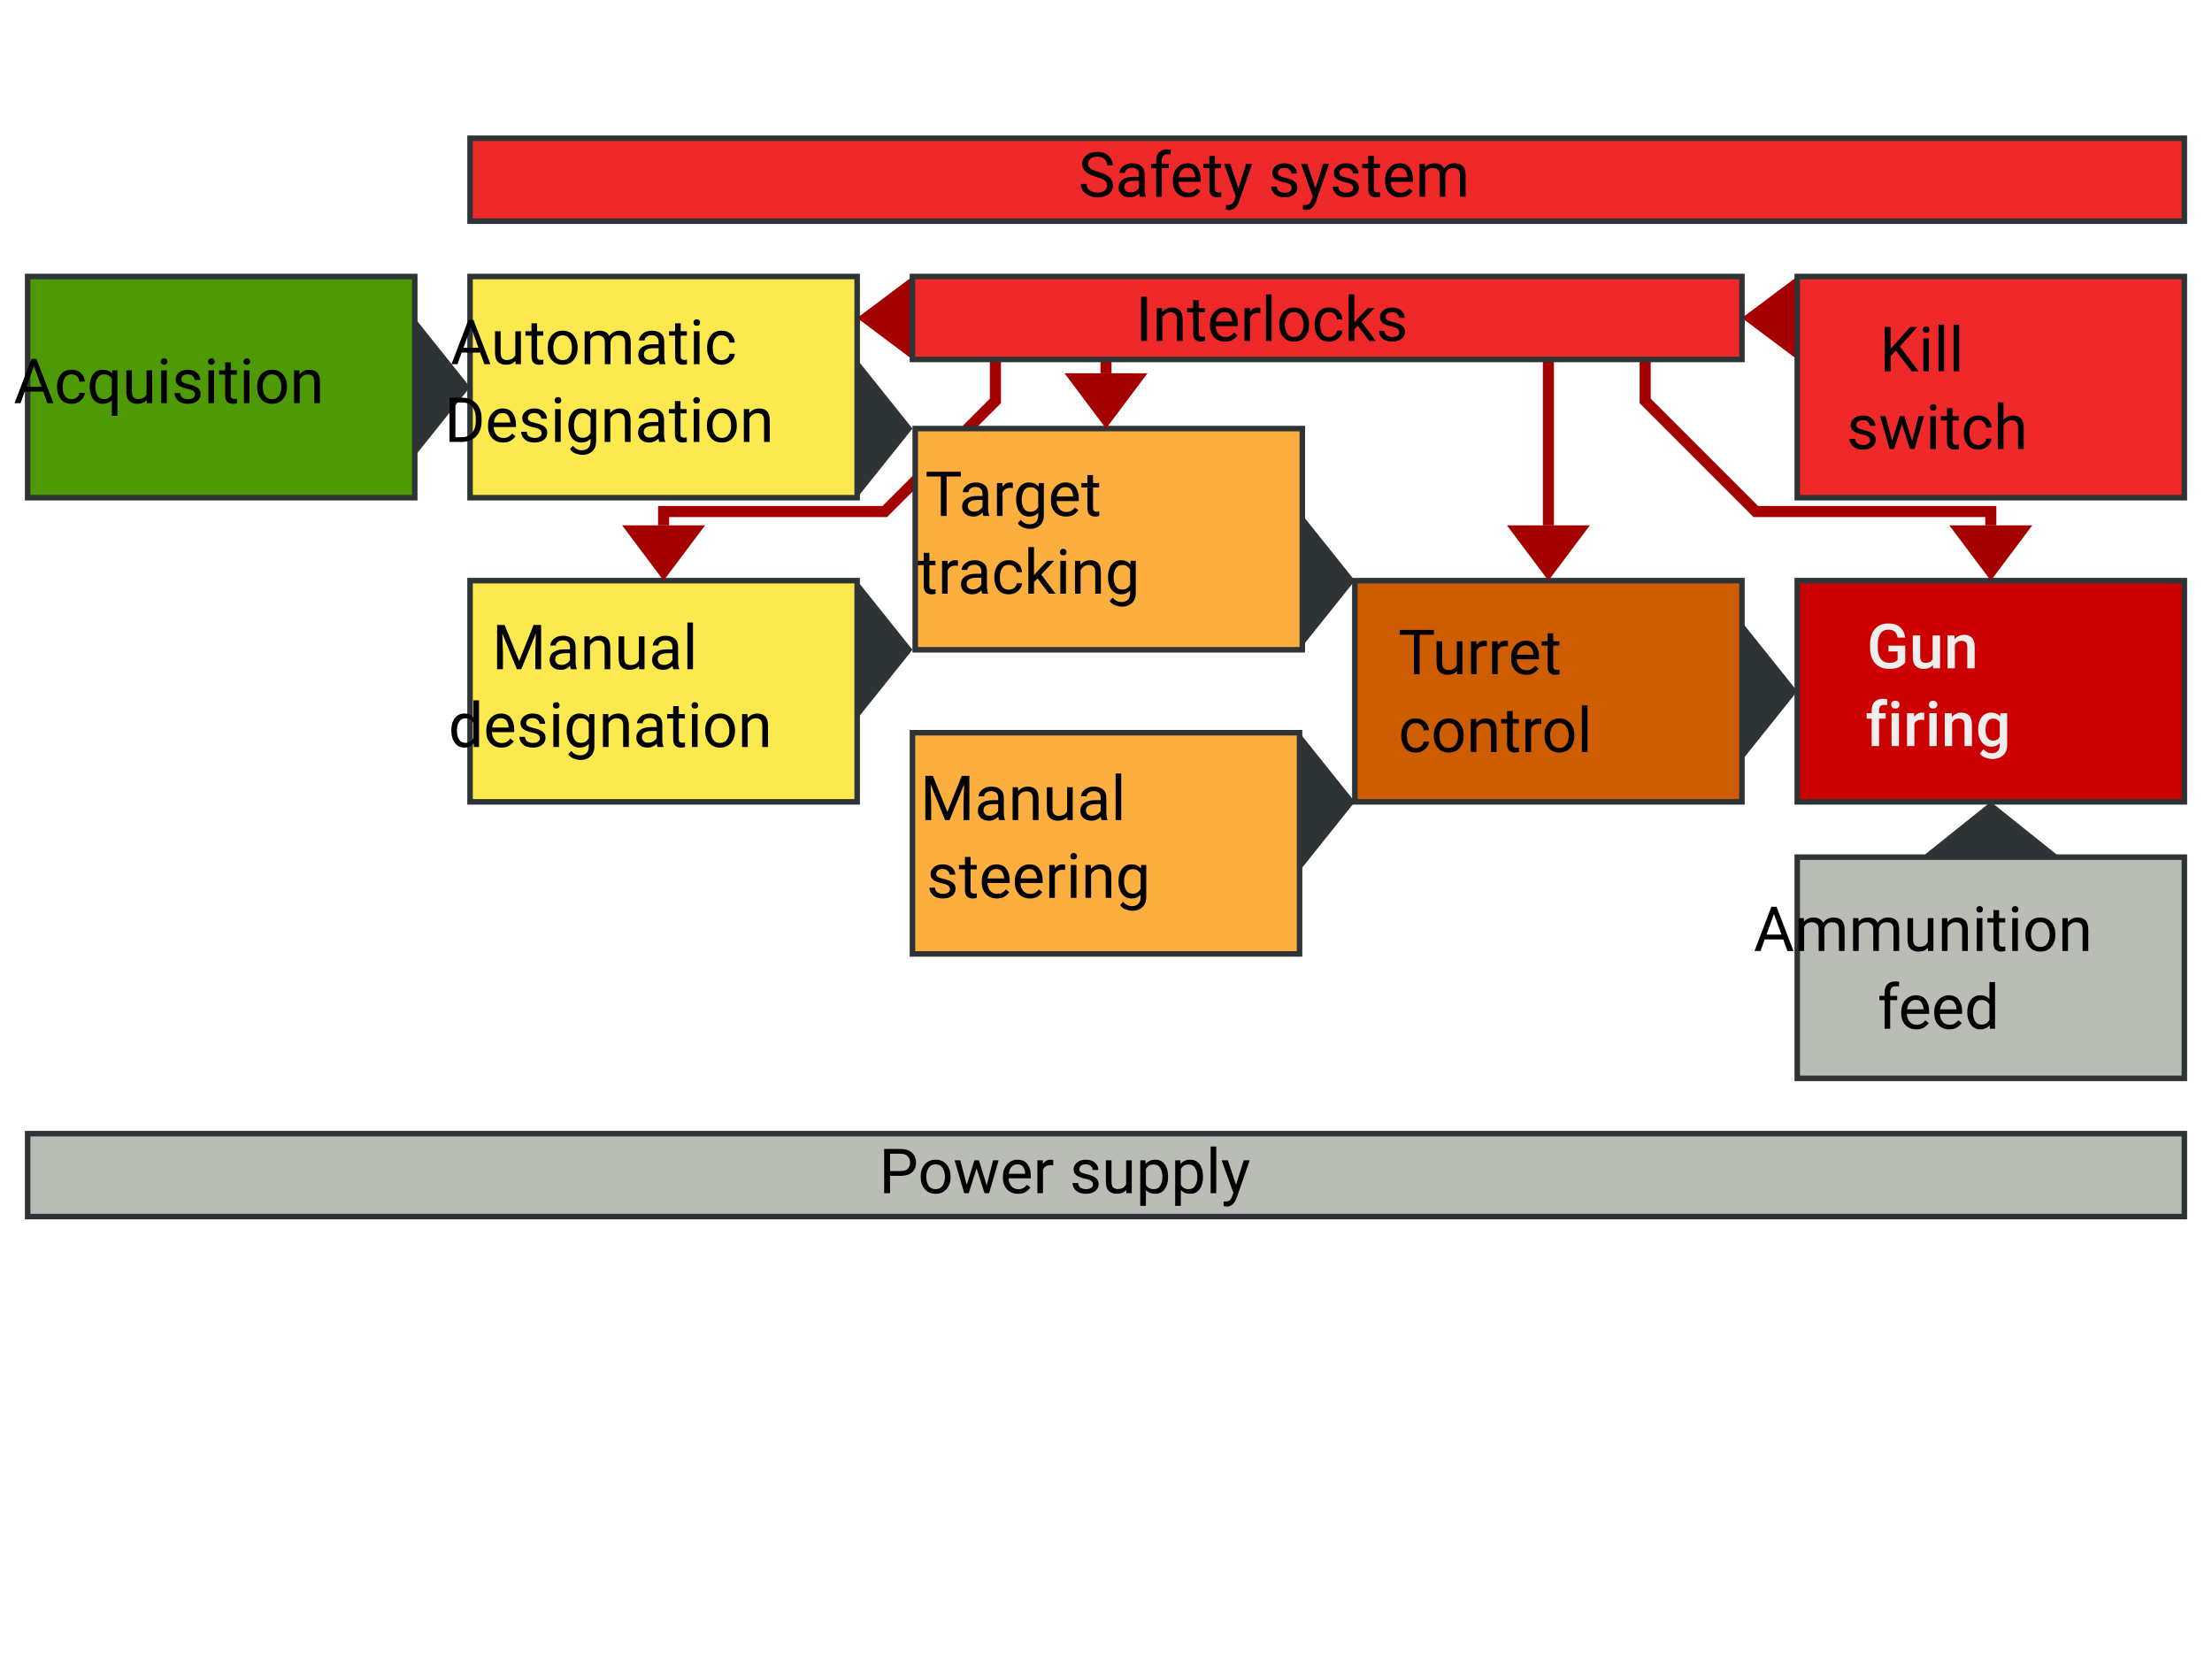
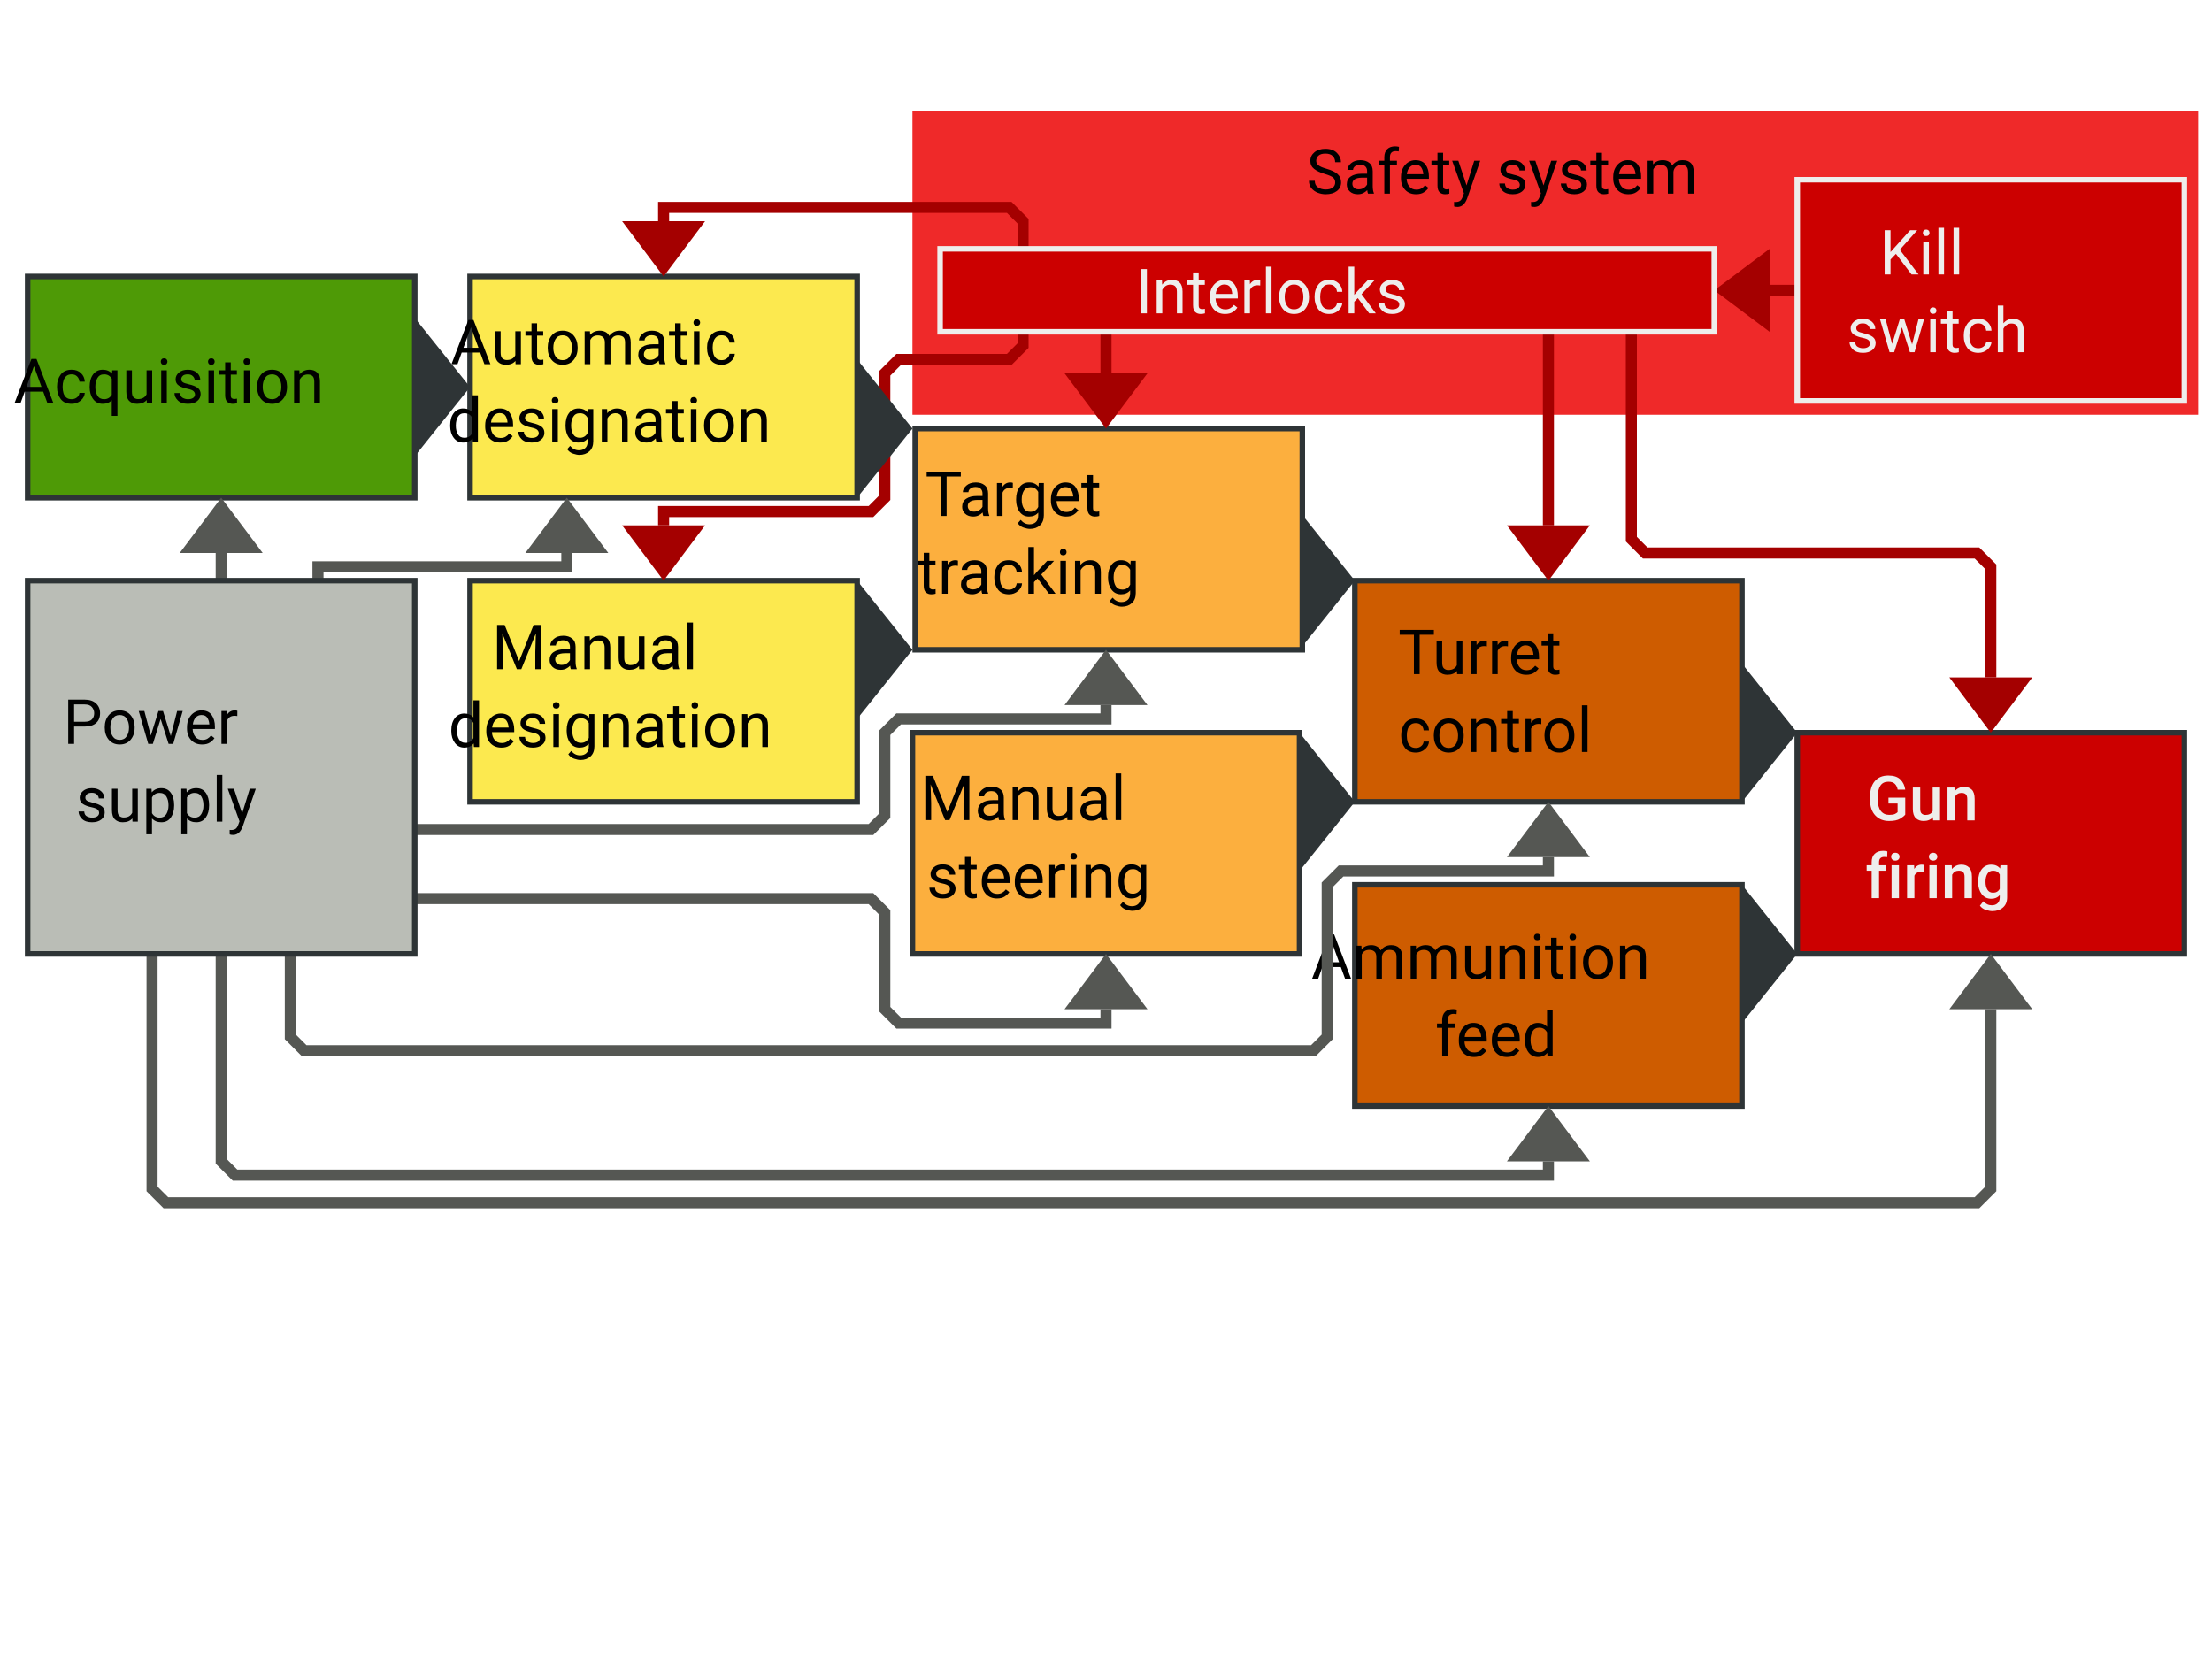
<svg xmlns="http://www.w3.org/2000/svg" xmlns:xlink="http://www.w3.org/1999/xlink" width="800" height="600" viewBox="0 0 800 600" id="svg2" version="1.1">
  <defs id="defs4" />
  <g id="layer1" transform="translate(0,-452.3622)">
-     <use x="0" y="0" xlink:href="#path4209" id="use4227" transform="translate(320,0)" width="100%" height="100%" />
-     <path style="fill:none;stroke:#a40000;stroke-width:4;stroke-linejoin:miter;stroke-miterlimit:4;stroke-dasharray:none" d="m 240,642.362 0,-5 80,0 5,-5 35,-35 0,-15" id="path4225" />
-     <path style="fill:none;stroke:#a40000;stroke-width:4;stroke-linejoin:miter;stroke-miterlimit:4;stroke-dasharray:none" d="m 720,642.362 0,-5 -85,0 -40,-40 0,-15" id="path4223" />
-     <path style="fill:#a40000;stroke:#a40000;stroke-width:4;stroke-linejoin:miter;stroke-miterlimit:4;stroke-dasharray:none" d="m 400,582.362 0,5" id="path4219" />
-     <path style="fill:#a40000;stroke:#a40000;stroke-width:4;stroke-linejoin:miter;stroke-miterlimit:4;stroke-dasharray:none" d="m 560,582.362 0,60" id="path4221" />
-     <path id="path4209" d="m 330,582.362 -20,-15 20,-15 z" style="fill:#a40000;stroke:none;stroke-width:2;stroke-linejoin:miter;stroke-miterlimit:4;stroke-dasharray:none" />
+     <g id="g4200" transform="translate(-112.3,-305.7205)" style="stroke:none">
+       <rect style="fill:#ef2929;stroke:none;stroke-width:2;stroke-linejoin:miter;stroke-miterlimit:4;stroke-dasharray:none" id="rect4202" width="465" height="110" x="442.3" y="798.083" />
+       <text xml:space="preserve" style="color:#000000;font-style:normal;font-variant:normal;font-weight:normal;font-stretch:normal;font-size:22.5px;line-height:125%;font-family:Roboto;-inkscape-font-specification:Roboto;text-indent:0;text-align:start;text-decoration:none;text-decoration-line:none;text-decoration-style:solid;text-decoration-color:#000000;letter-spacing:0px;word-spacing:0px;text-transform:none;direction:ltr;block-progression:tb;writing-mode:lr-tb;baseline-shift:baseline;text-anchor:middle;white-space:normal;clip-rule:nonzero;display:inline;overflow:visible;visibility:visible;opacity:1;isolation:auto;mix-blend-mode:normal;color-interpolation:sRGB;color-interpolation-filters:linearRGB;solid-color:#000000;solid-opacity:1;fill:#000000;fill-opacity:1;fill-rule:nonzero;stroke:none;stroke-width:1;stroke-linecap:butt;stroke-linejoin:miter;stroke-miterlimit:4;stroke-dasharray:none;stroke-dashoffset:0;stroke-opacity:1;color-rendering:auto;image-rendering:auto;shape-rendering:auto;text-rendering:auto;enable-background:accumulate" x="675.13" y="828.117" id="text4204">
+         <tspan x="675.13" y="828.117" id="tspan4232">Safety system</tspan>
+       </text>
+     </g>
+     <path style="fill:none;fill-opacity:1;stroke:#555753;stroke-width:4;stroke-linejoin:miter;stroke-miterlimit:4;stroke-dasharray:none" d="m 150,752.362 165,0 5,-5 0,-30 5,-5 75,0 0,-5" id="path4263" />
+     <g id="g4199" transform="translate(-84.28599,7.1428)">
+       <rect style="fill:#fce94f;stroke:#2e3436;stroke-width:2;stroke-linejoin:miter;stroke-miterlimit:4;stroke-dasharray:none" id="rect4142" width="140" height="80" x="254.286" y="545.219" />
+       <text xml:space="preserve" style="color:#000000;font-style:normal;font-variant:normal;font-weight:normal;font-stretch:normal;font-size:22.5px;line-height:125%;font-family:Roboto;-inkscape-font-specification:Roboto;text-indent:0;text-align:start;text-decoration:none;text-decoration-line:none;text-decoration-style:solid;text-decoration-color:#000000;letter-spacing:0px;word-spacing:0px;text-transform:none;direction:ltr;block-progression:tb;writing-mode:lr-tb;baseline-shift:baseline;text-anchor:middle;white-space:normal;clip-rule:nonzero;display:inline;overflow:visible;visibility:visible;opacity:1;isolation:auto;mix-blend-mode:normal;color-interpolation:sRGB;color-interpolation-filters:linearRGB;solid-color:#000000;solid-opacity:1;fill:#000000;fill-opacity:1;fill-rule:nonzero;stroke:none;stroke-width:1;stroke-linecap:butt;stroke-linejoin:miter;stroke-miterlimit:4;stroke-dasharray:none;stroke-dashoffset:0;stroke-opacity:1;color-rendering:auto;image-rendering:auto;shape-rendering:auto;text-rendering:auto;enable-background:accumulate" x="324.132" y="576.925" id="text4144">
+         <tspan id="tspan4146" x="324.132" y="576.925">Automatic</tspan>
+         <tspan id="tspan4180" x="324.132" y="605.05">designation</tspan>
+       </text>
+     </g>
+     <path style="fill:none;stroke:#a40000;stroke-width:4;stroke-linejoin:miter;stroke-miterlimit:4;stroke-dasharray:none" d="m 240,642.362 0,-5 75,0 5,-5 0,-45 5,-5 40,0 5,-5 0,-5" id="path4225" />
+     <path style="fill:none;stroke:#a40000;stroke-width:4;stroke-linejoin:miter;stroke-miterlimit:4;stroke-dasharray:none" d="m 590,572.362 0,75 5,5 120,0 5,5 0,40" id="path4223" />
+     <path style="fill:#a40000;stroke:#a40000;stroke-width:4;stroke-linejoin:miter;stroke-miterlimit:4;stroke-dasharray:none" d="m 400,572.362 0,15" id="path4219" />
+     <path style="fill:#a40000;stroke:#a40000;stroke-width:4;stroke-linejoin:miter;stroke-miterlimit:4;stroke-dasharray:none" d="m 560,572.362 0,70" id="path4221" />
+     <path id="path4209" d="m 255,532.362 -15,20 -15,-20 z" style="fill:#a40000;stroke:none;stroke-width:2;stroke-linejoin:miter;stroke-miterlimit:4;stroke-dasharray:none" />
    <use x="0" y="0" xlink:href="#path4246" id="use4250" transform="translate(160,15)" width="100%" height="100%" />
    <path style="fill:#2e3436;stroke:none;stroke-width:2;stroke-linejoin:miter;stroke-miterlimit:4;stroke-dasharray:none" d="m 150,567.362 20,25 -20,25 z" id="path4246" />
    <g id="g4194" transform="translate(-26.42858,7.1428)">
      <rect y="545.219" x="36.429" height="80" width="140" id="rect4136" style="fill:#4e9a06;stroke:#2e3436;stroke-width:2;stroke-linejoin:miter;stroke-miterlimit:4;stroke-dasharray:none" />
      <text id="text4138" y="591.042" x="107.049" style="color:#000000;font-style:normal;font-variant:normal;font-weight:normal;font-stretch:normal;font-size:22.5px;line-height:125%;font-family:Roboto;-inkscape-font-specification:Roboto;text-indent:0;text-align:start;text-decoration:none;text-decoration-line:none;text-decoration-style:solid;text-decoration-color:#000000;letter-spacing:0px;word-spacing:0px;text-transform:none;direction:ltr;block-progression:tb;writing-mode:lr-tb;baseline-shift:baseline;text-anchor:middle;white-space:normal;clip-rule:nonzero;display:inline;overflow:visible;visibility:visible;opacity:1;isolation:auto;mix-blend-mode:normal;color-interpolation:sRGB;color-interpolation-filters:linearRGB;solid-color:#000000;solid-opacity:1;fill:#000000;fill-opacity:1;fill-rule:nonzero;stroke:none;stroke-width:1;stroke-linecap:butt;stroke-linejoin:miter;stroke-miterlimit:4;stroke-dasharray:none;stroke-dashoffset:0;stroke-opacity:1;color-rendering:auto;image-rendering:auto;shape-rendering:auto;text-rendering:auto;enable-background:accumulate" xml:space="preserve">
        <tspan y="591.042" x="107.049" id="tspan4140">Acquisition</tspan>
-       </text>
-     </g>
-     <g id="g4199" transform="translate(-84.28599,7.1428)">
-       <rect style="fill:#fce94f;stroke:#2e3436;stroke-width:2;stroke-linejoin:miter;stroke-miterlimit:4;stroke-dasharray:none" id="rect4142" width="140" height="80" x="254.286" y="545.219" />
-       <text xml:space="preserve" style="color:#000000;font-style:normal;font-variant:normal;font-weight:normal;font-stretch:normal;font-size:22.5px;line-height:125%;font-family:Roboto;-inkscape-font-specification:Roboto;text-indent:0;text-align:start;text-decoration:none;text-decoration-line:none;text-decoration-style:solid;text-decoration-color:#000000;letter-spacing:0px;word-spacing:0px;text-transform:none;direction:ltr;block-progression:tb;writing-mode:lr-tb;baseline-shift:baseline;text-anchor:middle;white-space:normal;clip-rule:nonzero;display:inline;overflow:visible;visibility:visible;opacity:1;isolation:auto;mix-blend-mode:normal;color-interpolation:sRGB;color-interpolation-filters:linearRGB;solid-color:#000000;solid-opacity:1;fill:#000000;fill-opacity:1;fill-rule:nonzero;stroke:none;stroke-width:1;stroke-linecap:butt;stroke-linejoin:miter;stroke-miterlimit:4;stroke-dasharray:none;stroke-dashoffset:0;stroke-opacity:1;color-rendering:auto;image-rendering:auto;shape-rendering:auto;text-rendering:auto;enable-background:accumulate" x="324.132" y="576.925" id="text4144">
-         <tspan id="tspan4146" x="324.132" y="576.925">Automatic</tspan>
-         <tspan id="tspan4180" x="324.132" y="605.05">Designation</tspan>
      </text>
    </g>
    <g id="g4229" transform="translate(-84.28572,-15.71432)">
      <rect y="678.076" x="254.286" height="80" width="140" id="rect4148" style="fill:#fce94f;stroke:#2e3436;stroke-width:2;stroke-linejoin:miter;stroke-miterlimit:4;stroke-dasharray:none" />
      <text id="text4150" y="710.111" x="324.538" style="color:#000000;font-style:normal;font-variant:normal;font-weight:normal;font-stretch:normal;font-size:22.5px;line-height:125%;font-family:Roboto;-inkscape-font-specification:Roboto;text-indent:0;text-align:start;text-decoration:none;text-decoration-line:none;text-decoration-style:solid;text-decoration-color:#000000;letter-spacing:0px;word-spacing:0px;text-transform:none;direction:ltr;block-progression:tb;writing-mode:lr-tb;baseline-shift:baseline;text-anchor:middle;white-space:normal;clip-rule:nonzero;display:inline;overflow:visible;visibility:visible;opacity:1;isolation:auto;mix-blend-mode:normal;color-interpolation:sRGB;color-interpolation-filters:linearRGB;solid-color:#000000;solid-opacity:1;fill:#000000;fill-opacity:1;fill-rule:nonzero;stroke:none;stroke-width:1;stroke-linecap:butt;stroke-linejoin:miter;stroke-miterlimit:4;stroke-dasharray:none;stroke-dashoffset:0;stroke-opacity:1;color-rendering:auto;image-rendering:auto;shape-rendering:auto;text-rendering:auto;enable-background:accumulate" xml:space="preserve">
        <tspan y="710.111" x="324.538" id="tspan4152">Manual</tspan>
        <tspan id="tspan4154" y="738.236" x="324.538">designation</tspan>
      </text>
    </g>
    <use x="0" y="0" xlink:href="#use4250" id="use4252" transform="translate(160,55)" width="100%" height="100%" />
    <g id="g4311" transform="translate(-4.538956,2.999996)">
      <g transform="translate(-136.1429,59.1428)" id="g4205">
        <rect style="fill:#fcaf3e;stroke:#2e3436;stroke-width:2;stroke-linejoin:miter;stroke-miterlimit:4;stroke-dasharray:none" id="rect4156" width="140" height="80" x="471.682" y="545.219" />
        <text xml:space="preserve" style="color:#000000;font-style:normal;font-variant:normal;font-weight:normal;font-stretch:normal;font-size:22.5px;line-height:125%;font-family:Roboto;-inkscape-font-specification:Roboto;text-indent:0;text-align:start;text-decoration:none;text-decoration-line:none;text-decoration-style:solid;text-decoration-color:#000000;letter-spacing:0px;word-spacing:0px;text-transform:none;direction:ltr;block-progression:tb;writing-mode:lr-tb;baseline-shift:baseline;text-anchor:middle;white-space:normal;clip-rule:nonzero;display:inline;overflow:visible;visibility:visible;opacity:1;isolation:auto;mix-blend-mode:normal;color-interpolation:sRGB;color-interpolation-filters:linearRGB;solid-color:#000000;solid-opacity:1;fill:#000000;fill-opacity:1;fill-rule:nonzero;stroke:none;stroke-width:1;stroke-linecap:butt;stroke-linejoin:miter;stroke-miterlimit:4;stroke-dasharray:none;stroke-dashoffset:0;stroke-opacity:1;color-rendering:auto;image-rendering:auto;shape-rendering:auto;text-rendering:auto;enable-background:accumulate" x="537.851" y="576.815" id="text4158">
          <tspan id="tspan4160" x="537.851" y="576.815">Target</tspan>
          <tspan x="537.851" y="604.94" id="tspan4162">tracking</tspan>
        </text>
      </g>
    </g>
-     <use x="0" y="0" xlink:href="#use4252" id="use4254" transform="translate(160,39.99999)" width="100%" height="100%" style="fill:#737f8d" />
+     <use x="0" y="0" xlink:href="#use4252" id="use4254" transform="translate(160,55)" width="100%" height="100%" style="fill:#737f8d" />
    <g id="g4211" transform="translate(-193.5714,117.1428)">
      <rect style="fill:#ce5c00;stroke:#2e3436;stroke-width:2;stroke-linejoin:miter;stroke-miterlimit:4;stroke-dasharray:none" id="rect4164" width="140" height="80" x="683.571" y="545.219" />
      <text xml:space="preserve" style="color:#000000;font-style:normal;font-variant:normal;font-weight:normal;font-stretch:normal;font-size:22.5px;line-height:125%;font-family:Roboto;-inkscape-font-specification:Roboto;text-indent:0;text-align:start;text-decoration:none;text-decoration-line:none;text-decoration-style:solid;text-decoration-color:#000000;letter-spacing:0px;word-spacing:0px;text-transform:none;direction:ltr;block-progression:tb;writing-mode:lr-tb;baseline-shift:baseline;text-anchor:middle;white-space:normal;clip-rule:nonzero;display:inline;overflow:visible;visibility:visible;opacity:1;isolation:auto;mix-blend-mode:normal;color-interpolation:sRGB;color-interpolation-filters:linearRGB;solid-color:#000000;solid-opacity:1;fill:#000000;fill-opacity:1;fill-rule:nonzero;stroke:none;stroke-width:1;stroke-linecap:butt;stroke-linejoin:miter;stroke-miterlimit:4;stroke-dasharray:none;stroke-dashoffset:0;stroke-opacity:1;color-rendering:auto;image-rendering:auto;shape-rendering:auto;text-rendering:auto;enable-background:accumulate" x="753.917" y="579.045" id="text4166">
        <tspan id="tspan4168" x="753.917" y="579.045">Turret</tspan>
        <tspan x="753.917" y="607.17" id="tspan4170">control</tspan>
      </text>
    </g>
-     <g id="g4217" transform="translate(-252.8572,115)">
+     <g id="g4217" transform="translate(-252.8572,170)">
      <rect y="547.362" x="902.857" height="80" width="140" id="rect4172" style="fill:#cc0000;stroke:#2e3436;stroke-width:2;stroke-linejoin:miter;stroke-miterlimit:4;stroke-dasharray:none" />
      <text id="text4174" y="579.067" x="973.406" style="color:#000000;font-style:normal;font-variant:normal;font-weight:500;font-stretch:normal;font-size:22.5px;line-height:125%;font-family:Roboto;-inkscape-font-specification:'Roboto Medium';text-indent:0;text-align:start;text-decoration:none;text-decoration-line:none;text-decoration-style:solid;text-decoration-color:#000000;letter-spacing:0px;word-spacing:0px;text-transform:none;direction:ltr;block-progression:tb;writing-mode:lr-tb;baseline-shift:baseline;text-anchor:middle;white-space:normal;clip-rule:nonzero;display:inline;overflow:visible;visibility:visible;opacity:1;isolation:auto;mix-blend-mode:normal;color-interpolation:sRGB;color-interpolation-filters:linearRGB;solid-color:#000000;solid-opacity:1;fill:#eeeeec;fill-opacity:1;fill-rule:nonzero;stroke:none;stroke-width:1;stroke-linecap:butt;stroke-linejoin:miter;stroke-miterlimit:4;stroke-dasharray:none;stroke-dashoffset:0;stroke-opacity:1;color-rendering:auto;image-rendering:auto;shape-rendering:auto;text-rendering:auto;enable-background:accumulate" xml:space="preserve">
        <tspan id="tspan4178" y="579.067" x="973.406" style="font-style:normal;font-variant:normal;font-weight:500;font-stretch:normal;font-family:Roboto;-inkscape-font-specification:'Roboto Medium'">Gun</tspan>
        <tspan id="tspan4184" y="607.192" x="973.406" style="font-style:normal;font-variant:normal;font-weight:500;font-stretch:normal;font-family:Roboto;-inkscape-font-specification:'Roboto Medium'">firing</tspan>
      </text>
    </g>
-     <g id="g4224" transform="translate(-0.5571899,110.1492)">
-       <rect style="fill:#babdb6;stroke:#2e3436;stroke-width:2;stroke-linejoin:miter;stroke-miterlimit:4;stroke-dasharray:none" id="rect4186" width="140" height="80" x="650.557" y="652.213" />
+     <g id="g4224" transform="translate(-160.5572,120.1492)">
+       <rect style="fill:#ce5c00;stroke:#2e3436;stroke-width:2;stroke-linejoin:miter;stroke-miterlimit:4;stroke-dasharray:none" id="rect4186" width="140" height="80" x="650.557" y="652.213" />
      <text xml:space="preserve" style="color:#000000;font-style:normal;font-variant:normal;font-weight:normal;font-stretch:normal;font-size:22.5px;line-height:125%;font-family:Roboto;-inkscape-font-specification:Roboto;text-indent:0;text-align:start;text-decoration:none;text-decoration-line:none;text-decoration-style:solid;text-decoration-color:#000000;letter-spacing:0px;word-spacing:0px;text-transform:none;direction:ltr;block-progression:tb;writing-mode:lr-tb;baseline-shift:baseline;text-anchor:middle;white-space:normal;clip-rule:nonzero;display:inline;overflow:visible;visibility:visible;opacity:1;isolation:auto;mix-blend-mode:normal;color-interpolation:sRGB;color-interpolation-filters:linearRGB;solid-color:#000000;solid-opacity:1;fill:#000000;fill-opacity:1;fill-rule:nonzero;stroke:none;stroke-width:1;stroke-linecap:butt;stroke-linejoin:miter;stroke-miterlimit:4;stroke-dasharray:none;stroke-dashoffset:0;stroke-opacity:1;color-rendering:auto;image-rendering:auto;shape-rendering:auto;text-rendering:auto;enable-background:accumulate" x="721.178" y="686.149" id="text4188">
        <tspan x="721.178" y="686.149" id="tspan4190">Ammunition</tspan>
        <tspan x="721.178" y="714.274" id="tspan4192">feed</tspan>
-       </text>
-     </g>
-     <g transform="translate(-242.3,64.27946)" id="g4193">
-       <rect y="798.083" x="252.3" height="30" width="780" id="rect4180" style="fill:#babdb6;stroke:#2e3436;stroke-width:2;stroke-linejoin:miter;stroke-miterlimit:4;stroke-dasharray:none" />
-       <text id="text4182" y="819.618" x="646.91" style="color:#000000;font-style:normal;font-variant:normal;font-weight:normal;font-stretch:normal;font-size:22.5px;line-height:125%;font-family:Roboto;-inkscape-font-specification:Roboto;text-indent:0;text-align:start;text-decoration:none;text-decoration-line:none;text-decoration-style:solid;text-decoration-color:#000000;letter-spacing:0px;word-spacing:0px;text-transform:none;direction:ltr;block-progression:tb;writing-mode:lr-tb;baseline-shift:baseline;text-anchor:middle;white-space:normal;clip-rule:nonzero;display:inline;overflow:visible;visibility:visible;opacity:1;isolation:auto;mix-blend-mode:normal;color-interpolation:sRGB;color-interpolation-filters:linearRGB;solid-color:#000000;solid-opacity:1;fill:#000000;fill-opacity:1;fill-rule:nonzero;stroke:none;stroke-width:1;stroke-linecap:butt;stroke-linejoin:miter;stroke-miterlimit:4;stroke-dasharray:none;stroke-dashoffset:0;stroke-opacity:1;color-rendering:auto;image-rendering:auto;shape-rendering:auto;text-rendering:auto;enable-background:accumulate" xml:space="preserve">
-         <tspan y="819.618" x="646.91" id="tspan4191">Power supply</tspan>
-       </text>
-     </g>
-     <g id="g4200" transform="translate(-112.3,-305.7205)">
-       <rect style="fill:#ef2929;stroke:#2e3436;stroke-width:2;stroke-linejoin:miter;stroke-miterlimit:4;stroke-dasharray:none" id="rect4202" width="620" height="30" x="282.3" y="808.083" />
-       <text xml:space="preserve" style="color:#000000;font-style:normal;font-variant:normal;font-weight:normal;font-stretch:normal;font-size:22.5px;line-height:125%;font-family:Roboto;-inkscape-font-specification:Roboto;text-indent:0;text-align:start;text-decoration:none;text-decoration-line:none;text-decoration-style:solid;text-decoration-color:#000000;letter-spacing:0px;word-spacing:0px;text-transform:none;direction:ltr;block-progression:tb;writing-mode:lr-tb;baseline-shift:baseline;text-anchor:middle;white-space:normal;clip-rule:nonzero;display:inline;overflow:visible;visibility:visible;opacity:1;isolation:auto;mix-blend-mode:normal;color-interpolation:sRGB;color-interpolation-filters:linearRGB;solid-color:#000000;solid-opacity:1;fill:#000000;fill-opacity:1;fill-rule:nonzero;stroke:none;stroke-width:1;stroke-linecap:butt;stroke-linejoin:miter;stroke-miterlimit:4;stroke-dasharray:none;stroke-dashoffset:0;stroke-opacity:1;color-rendering:auto;image-rendering:auto;shape-rendering:auto;text-rendering:auto;enable-background:accumulate" x="592.63" y="829.235" id="text4204">
-         <tspan x="592.63" y="829.235" id="tspan4232">Safety system</tspan>
      </text>
    </g>
    <use x="0" y="0" xlink:href="#path4246" id="use4279" transform="translate(160,95)" width="100%" height="100%" />
    <g id="g4318" transform="translate(-1.000003,113)">
      <g id="g4320" transform="translate(-136.1429,59.1428)">
        <rect y="545.219" x="467.143" height="80" width="140" id="rect4322" style="fill:#fcaf3e;stroke:#2e3436;stroke-width:2;stroke-linejoin:miter;stroke-miterlimit:4;stroke-dasharray:none" />
        <text id="text4324" y="576.815" x="537.851" style="color:#000000;font-style:normal;font-variant:normal;font-weight:normal;font-stretch:normal;font-size:22.5px;line-height:125%;font-family:Roboto;-inkscape-font-specification:Roboto;text-indent:0;text-align:start;text-decoration:none;text-decoration-line:none;text-decoration-style:solid;text-decoration-color:#000000;letter-spacing:0px;word-spacing:0px;text-transform:none;direction:ltr;block-progression:tb;writing-mode:lr-tb;baseline-shift:baseline;text-anchor:middle;white-space:normal;clip-rule:nonzero;display:inline;overflow:visible;visibility:visible;opacity:1;isolation:auto;mix-blend-mode:normal;color-interpolation:sRGB;color-interpolation-filters:linearRGB;solid-color:#000000;solid-opacity:1;fill:#000000;fill-opacity:1;fill-rule:nonzero;stroke:none;stroke-width:1;stroke-linecap:butt;stroke-linejoin:miter;stroke-miterlimit:4;stroke-dasharray:none;stroke-dashoffset:0;stroke-opacity:1;color-rendering:auto;image-rendering:auto;shape-rendering:auto;text-rendering:auto;enable-background:accumulate" xml:space="preserve">
          <tspan id="tspan4328" y="576.815" x="537.851">Manual</tspan>
          <tspan y="604.94" x="537.851" id="tspan4334">steering</tspan>
        </text>
      </g>
    </g>
    <use x="0" y="0" xlink:href="#path4246" id="use4336" transform="translate(320,150)" width="100%" height="100%" />
-     <use x="0" y="0" xlink:href="#use4254" id="use4353" transform="matrix(0,-1,1,0,17.63784,1392.362)" width="100%" height="100%" />
-     <g transform="translate(-252.8572,4.999977)" id="g4357">
-       <rect style="fill:#ef2929;stroke:#2e3436;stroke-width:2;stroke-linejoin:miter;stroke-miterlimit:4;stroke-dasharray:none" id="rect4359" width="140" height="80" x="902.857" y="547.362" />
-       <text xml:space="preserve" style="color:#000000;font-style:normal;font-variant:normal;font-weight:500;font-stretch:normal;font-size:22.5px;line-height:125%;font-family:Roboto;-inkscape-font-specification:'Roboto Medium';text-indent:0;text-align:start;text-decoration:none;text-decoration-line:none;text-decoration-style:solid;text-decoration-color:#000000;letter-spacing:0px;word-spacing:0px;text-transform:none;direction:ltr;block-progression:tb;writing-mode:lr-tb;baseline-shift:baseline;text-anchor:middle;white-space:normal;clip-rule:nonzero;display:inline;overflow:visible;visibility:visible;opacity:1;isolation:auto;mix-blend-mode:normal;color-interpolation:sRGB;color-interpolation-filters:linearRGB;solid-color:#000000;solid-opacity:1;fill:#000000;fill-opacity:1;fill-rule:nonzero;stroke:none;stroke-width:1;stroke-linecap:butt;stroke-linejoin:miter;stroke-miterlimit:4;stroke-dasharray:none;stroke-dashoffset:0;stroke-opacity:1;color-rendering:auto;image-rendering:auto;shape-rendering:auto;text-rendering:auto;enable-background:accumulate;" x="973.104" y="581.627" id="text4361">
-         <tspan style="font-style:normal;font-variant:normal;font-weight:normal;font-stretch:normal;font-family:Roboto;-inkscape-font-specification:Roboto;fill:#000000;fill-opacity:1;" x="973.104" y="581.627" id="tspan4365">Kill</tspan>
-         <tspan style="font-style:normal;font-variant:normal;font-weight:normal;font-stretch:normal;font-family:Roboto;-inkscape-font-specification:Roboto;fill:#000000;fill-opacity:1;" x="973.104" y="609.752" id="tspan4369">switch</tspan>
+     <use x="0" y="0" xlink:href="#use4254" id="use4353" transform="translate(0,80)" width="100%" height="100%" />
+     <use x="0" y="0" xlink:href="#path4209" id="use4211" transform="translate(160,55)" width="100%" height="100%" />
+     <use x="0" y="0" xlink:href="#path4209" id="use4234" transform="translate(0,110)" width="100%" height="100%" />
+     <use x="0" y="0" xlink:href="#path4209" id="use4227" transform="matrix(0,1,-1,0,1172.362,317.3622)" width="100%" height="100%" />
+     <use x="0" y="0" xlink:href="#path4209" id="use4238" transform="translate(320,110)" width="100%" height="100%" />
+     <use x="0" y="0" xlink:href="#path4209" id="use4240" transform="translate(480,165)" width="100%" height="100%" />
+     <path style="fill:#555753;stroke:none;stroke-width:2;stroke-linejoin:miter;stroke-miterlimit:4;stroke-dasharray:none" d="m 65,652.362 15,-20 15,20 z" id="path4242" />
+     <use x="0" y="0" xlink:href="#path4242" id="use4246" transform="translate(125,0)" width="100%" height="100%" />
+     <use x="0" y="0" xlink:href="#path4242" id="use4248" transform="translate(320,165)" width="100%" height="100%" />
+     <use x="0" y="0" xlink:href="#path4242" id="use4251" transform="translate(480,110)" width="100%" height="100%" />
+     <use x="0" y="0" xlink:href="#path4242" id="use4253" transform="translate(320,55)" width="100%" height="100%" />
+     <use x="0" y="0" xlink:href="#path4242" id="use4255" transform="translate(480,220)" width="100%" height="100%" />
+     <use x="0" y="0" xlink:href="#path4242" id="use4257" transform="translate(640,165)" width="100%" height="100%" />
+     <path style="fill:#555753;fill-opacity:1;stroke:#555753;stroke-width:4;stroke-linejoin:miter;stroke-miterlimit:4;stroke-dasharray:none" d="m 80,662.362 0,-10" id="path4259" />
+     <path style="fill:none;fill-opacity:1;stroke:#555753;stroke-width:4;stroke-linejoin:miter;stroke-miterlimit:4;stroke-dasharray:none" d="m 205,652.362 0,5 -90,0 0,5" id="path4261" />
+     <path style="fill:none;fill-opacity:1;stroke:#555753;stroke-width:4;stroke-linejoin:miter;stroke-miterlimit:4;stroke-dasharray:none" d="m 150,777.362 165,0 5,5 0,35 5,5 75,0 0,-5" id="path4265" />
+     <path style="fill:none;fill-opacity:1;stroke:#555753;stroke-width:4;stroke-linejoin:miter;stroke-miterlimit:4;stroke-dasharray:none" d="m 105,797.362 0,30 5,5 365,0 5,-5 0,-55 5,-5 75,0 0,-5" id="path4267" />
+     <path style="fill:none;fill-opacity:1;stroke:#555753;stroke-width:4;stroke-linejoin:miter;stroke-miterlimit:4;stroke-dasharray:none" d="m 80,797.362 0,75 5,5 475,0 0,-5" id="path4269" />
+     <path style="fill:none;fill-opacity:1;stroke:#555753;stroke-width:4;stroke-linejoin:miter;stroke-miterlimit:4;stroke-dasharray:none" d="m 55,797.362 0,85 5,5 655,0 5,-5 0,-65" id="path4271" />
+     <path style="fill:none;fill-opacity:1;stroke:#a40000;stroke-width:4;stroke-linejoin:miter;stroke-miterlimit:4;stroke-dasharray:none" d="m 370,542.362 0,-10 -5,-5 -125,0 0,5" id="path4286" />
+     <g id="g4371" transform="translate(-412.8572,-5.000023)">
+       <rect y="547.362" x="752.857" height="30" width="280" id="rect4373" style="fill:#cc0000;stroke:#eeeeec;stroke-width:2;stroke-linejoin:miter;stroke-miterlimit:4;stroke-dasharray:none" />
+       <text id="text4375" y="570.69" x="892.407" style="color:#000000;font-style:normal;font-variant:normal;font-weight:500;font-stretch:normal;font-size:22.5px;line-height:125%;font-family:Roboto;-inkscape-font-specification:'Roboto Medium';text-indent:0;text-align:start;text-decoration:none;text-decoration-line:none;text-decoration-style:solid;text-decoration-color:#000000;letter-spacing:0px;word-spacing:0px;text-transform:none;direction:ltr;block-progression:tb;writing-mode:lr-tb;baseline-shift:baseline;text-anchor:middle;white-space:normal;clip-rule:nonzero;display:inline;overflow:visible;visibility:visible;opacity:1;isolation:auto;mix-blend-mode:normal;color-interpolation:sRGB;color-interpolation-filters:linearRGB;solid-color:#000000;solid-opacity:1;fill:#eeeeec;fill-opacity:1;fill-rule:nonzero;stroke:none;stroke-width:1;stroke-linecap:butt;stroke-linejoin:miter;stroke-miterlimit:4;stroke-dasharray:none;stroke-dashoffset:0;stroke-opacity:1;color-rendering:auto;image-rendering:auto;shape-rendering:auto;text-rendering:auto;enable-background:accumulate" xml:space="preserve">
+         <tspan id="tspan4379" y="570.69" x="892.407" style="font-style:normal;font-variant:normal;font-weight:normal;font-stretch:normal;font-family:Roboto;-inkscape-font-specification:Roboto;fill:#eeeeec;fill-opacity:1">Interlocks</tspan>
      </text>
    </g>
-     <g id="g4371" transform="translate(-412.8572,4.999977)">
-       <rect y="547.362" x="742.857" height="30" width="300" id="rect4373" style="fill:#ef2929;stroke:#2e3436;stroke-width:2;stroke-linejoin:miter;stroke-miterlimit:4;stroke-dasharray:none" />
-       <text id="text4375" y="570.69" x="892.434" style="color:#000000;font-style:normal;font-variant:normal;font-weight:500;font-stretch:normal;font-size:22.5px;line-height:125%;font-family:Roboto;-inkscape-font-specification:'Roboto Medium';text-indent:0;text-align:start;text-decoration:none;text-decoration-line:none;text-decoration-style:solid;text-decoration-color:#000000;letter-spacing:0px;word-spacing:0px;text-transform:none;direction:ltr;block-progression:tb;writing-mode:lr-tb;baseline-shift:baseline;text-anchor:middle;white-space:normal;clip-rule:nonzero;display:inline;overflow:visible;visibility:visible;opacity:1;isolation:auto;mix-blend-mode:normal;color-interpolation:sRGB;color-interpolation-filters:linearRGB;solid-color:#000000;solid-opacity:1;fill:#000000;fill-opacity:1;fill-rule:nonzero;stroke:none;stroke-width:1;stroke-linecap:butt;stroke-linejoin:miter;stroke-miterlimit:4;stroke-dasharray:none;stroke-dashoffset:0;stroke-opacity:1;color-rendering:auto;image-rendering:auto;shape-rendering:auto;text-rendering:auto;enable-background:accumulate;" xml:space="preserve">
-         <tspan id="tspan4379" y="570.69" x="892.434" style="font-style:normal;font-variant:normal;font-weight:normal;font-stretch:normal;font-family:Roboto;-inkscape-font-specification:Roboto;fill:#000000;fill-opacity:1">Interlocks</tspan>
+     <path style="fill:none;fill-opacity:1;stroke:#a40000;stroke-width:4;stroke-linejoin:miter;stroke-miterlimit:4;stroke-dasharray:none" d="m 650,557.362 -10,0" id="path4288" />
+     <g transform="translate(-252.8572,-30.00002)" id="g4357">
+       <rect style="fill:#cc0000;stroke:#eeeeec;stroke-width:2;stroke-linejoin:miter;stroke-miterlimit:4;stroke-dasharray:none" id="rect4359" width="140" height="80" x="902.857" y="547.362" />
+       <text xml:space="preserve" style="color:#000000;font-style:normal;font-variant:normal;font-weight:500;font-stretch:normal;font-size:22.5px;line-height:125%;font-family:Roboto;-inkscape-font-specification:'Roboto Medium';text-indent:0;text-align:start;text-decoration:none;text-decoration-line:none;text-decoration-style:solid;text-decoration-color:#000000;letter-spacing:0px;word-spacing:0px;text-transform:none;direction:ltr;block-progression:tb;writing-mode:lr-tb;baseline-shift:baseline;text-anchor:middle;white-space:normal;clip-rule:nonzero;display:inline;overflow:visible;visibility:visible;opacity:1;isolation:auto;mix-blend-mode:normal;color-interpolation:sRGB;color-interpolation-filters:linearRGB;solid-color:#000000;solid-opacity:1;fill:#eeeeec;fill-opacity:1;fill-rule:nonzero;stroke:none;stroke-width:1;stroke-linecap:butt;stroke-linejoin:miter;stroke-miterlimit:4;stroke-dasharray:none;stroke-dashoffset:0;stroke-opacity:1;color-rendering:auto;image-rendering:auto;shape-rendering:auto;text-rendering:auto;enable-background:accumulate" x="973.088" y="581.627" id="text4361">
+         <tspan style="font-style:normal;font-variant:normal;font-weight:normal;font-stretch:normal;font-family:Roboto;-inkscape-font-specification:Roboto;fill:#eeeeec;fill-opacity:1" x="973.088" y="581.627" id="tspan4365">Kill</tspan>
+         <tspan style="font-style:normal;font-variant:normal;font-weight:normal;font-stretch:normal;font-family:Roboto;-inkscape-font-specification:Roboto;fill:#eeeeec;fill-opacity:1" x="973.088" y="609.752" id="tspan4369">switch</tspan>
      </text>
    </g>
-     <use x="0" y="0" xlink:href="#path4209" id="use4211" transform="matrix(0,-1,1,0,-167.3622,917.3622)" width="100%" height="100%" />
-     <use x="0" y="0" xlink:href="#use4211" id="use4213" transform="translate(160,55)" width="100%" height="100%" />
-     <use x="0" y="0" xlink:href="#use4213" id="use4215" transform="translate(160,0)" width="100%" height="100%" />
-     <use x="0" y="0" xlink:href="#use4211" id="use4217" transform="translate(-160,55)" width="100%" height="100%" />
+     <g transform="translate(-242.3,-30.72054)" id="g4193">
+       <rect y="693.083" x="252.3" height="135" width="140" id="rect4180" style="fill:#babdb6;stroke:#2e3436;stroke-width:2;stroke-linejoin:miter;stroke-miterlimit:4;stroke-dasharray:none" />
+       <text id="text4182" y="752.118" x="321.91" style="color:#000000;font-style:normal;font-variant:normal;font-weight:normal;font-stretch:normal;font-size:22.5px;line-height:125%;font-family:Roboto;-inkscape-font-specification:Roboto;text-indent:0;text-align:start;text-decoration:none;text-decoration-line:none;text-decoration-style:solid;text-decoration-color:#000000;letter-spacing:0px;word-spacing:0px;text-transform:none;direction:ltr;block-progression:tb;writing-mode:lr-tb;baseline-shift:baseline;text-anchor:middle;white-space:normal;clip-rule:nonzero;display:inline;overflow:visible;visibility:visible;opacity:1;isolation:auto;mix-blend-mode:normal;color-interpolation:sRGB;color-interpolation-filters:linearRGB;solid-color:#000000;solid-opacity:1;fill:#000000;fill-opacity:1;fill-rule:nonzero;stroke:none;stroke-width:1;stroke-linecap:butt;stroke-linejoin:miter;stroke-miterlimit:4;stroke-dasharray:none;stroke-dashoffset:0;stroke-opacity:1;color-rendering:auto;image-rendering:auto;shape-rendering:auto;text-rendering:auto;enable-background:accumulate" xml:space="preserve">
+         <tspan y="752.118" x="324.7" id="tspan4191">Power </tspan>
+         <tspan y="780.243" x="321.91" id="tspan4228">supply</tspan>
+       </text>
+     </g>
  </g>
</svg>
